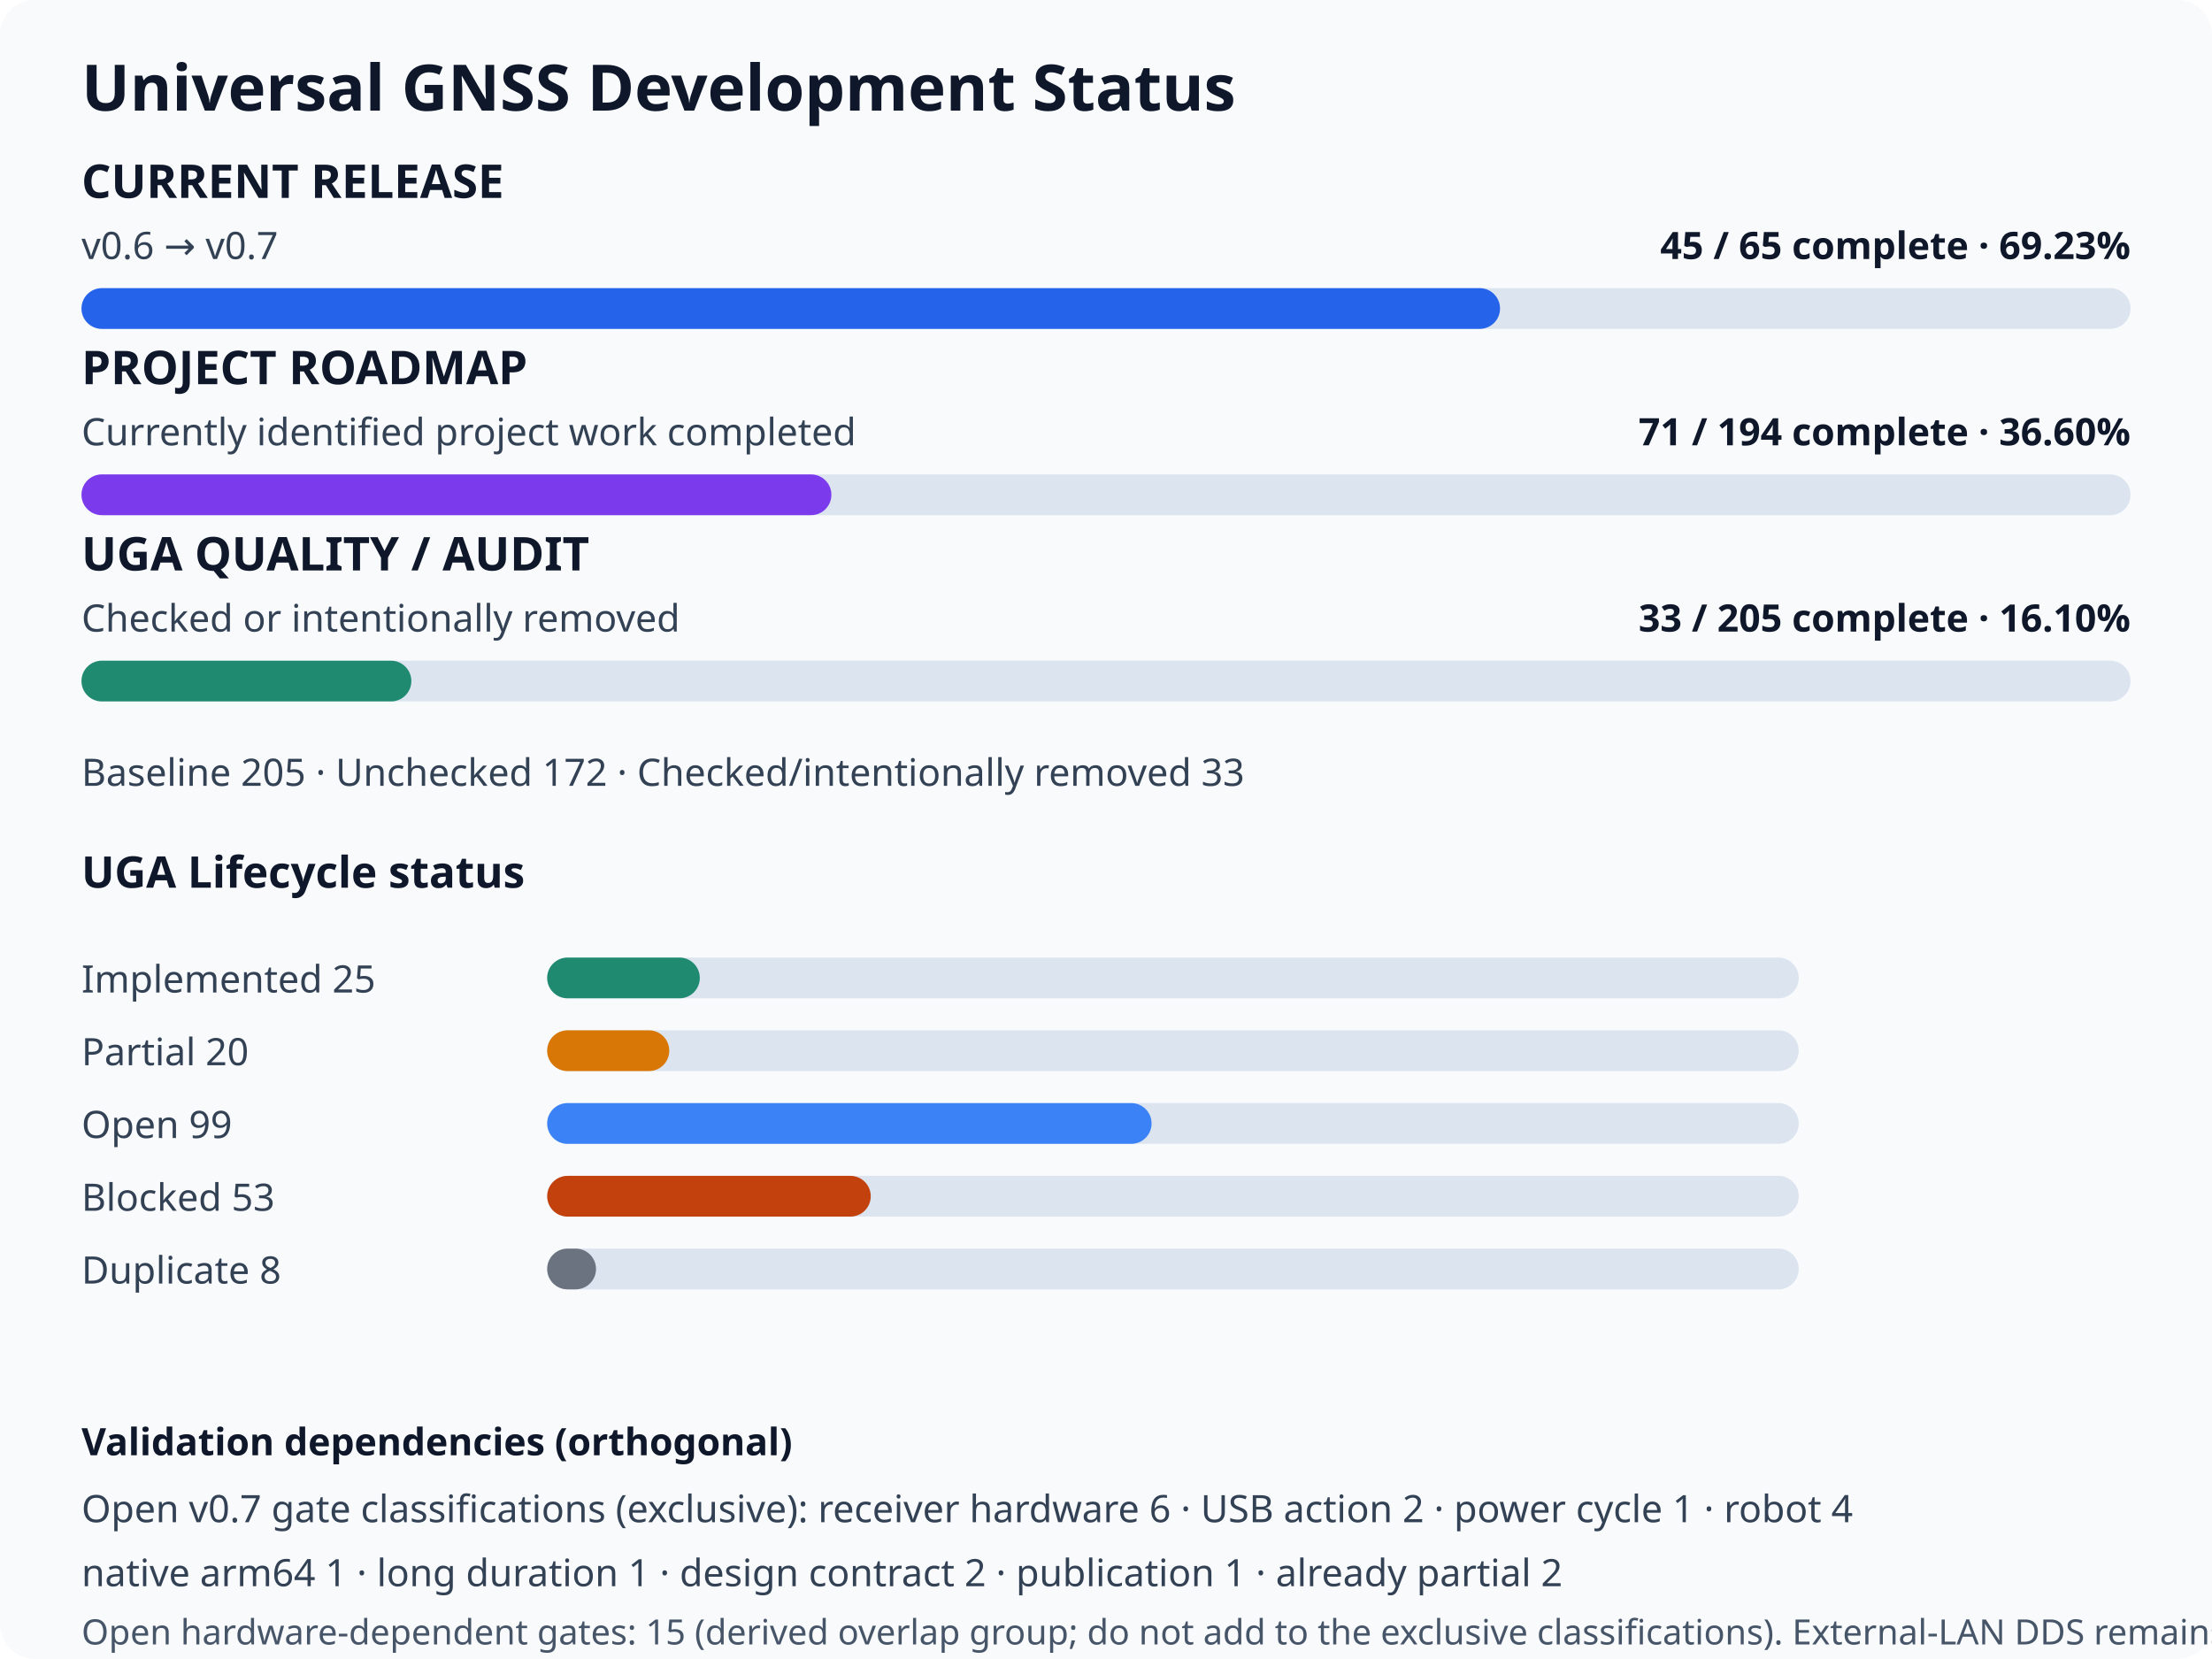
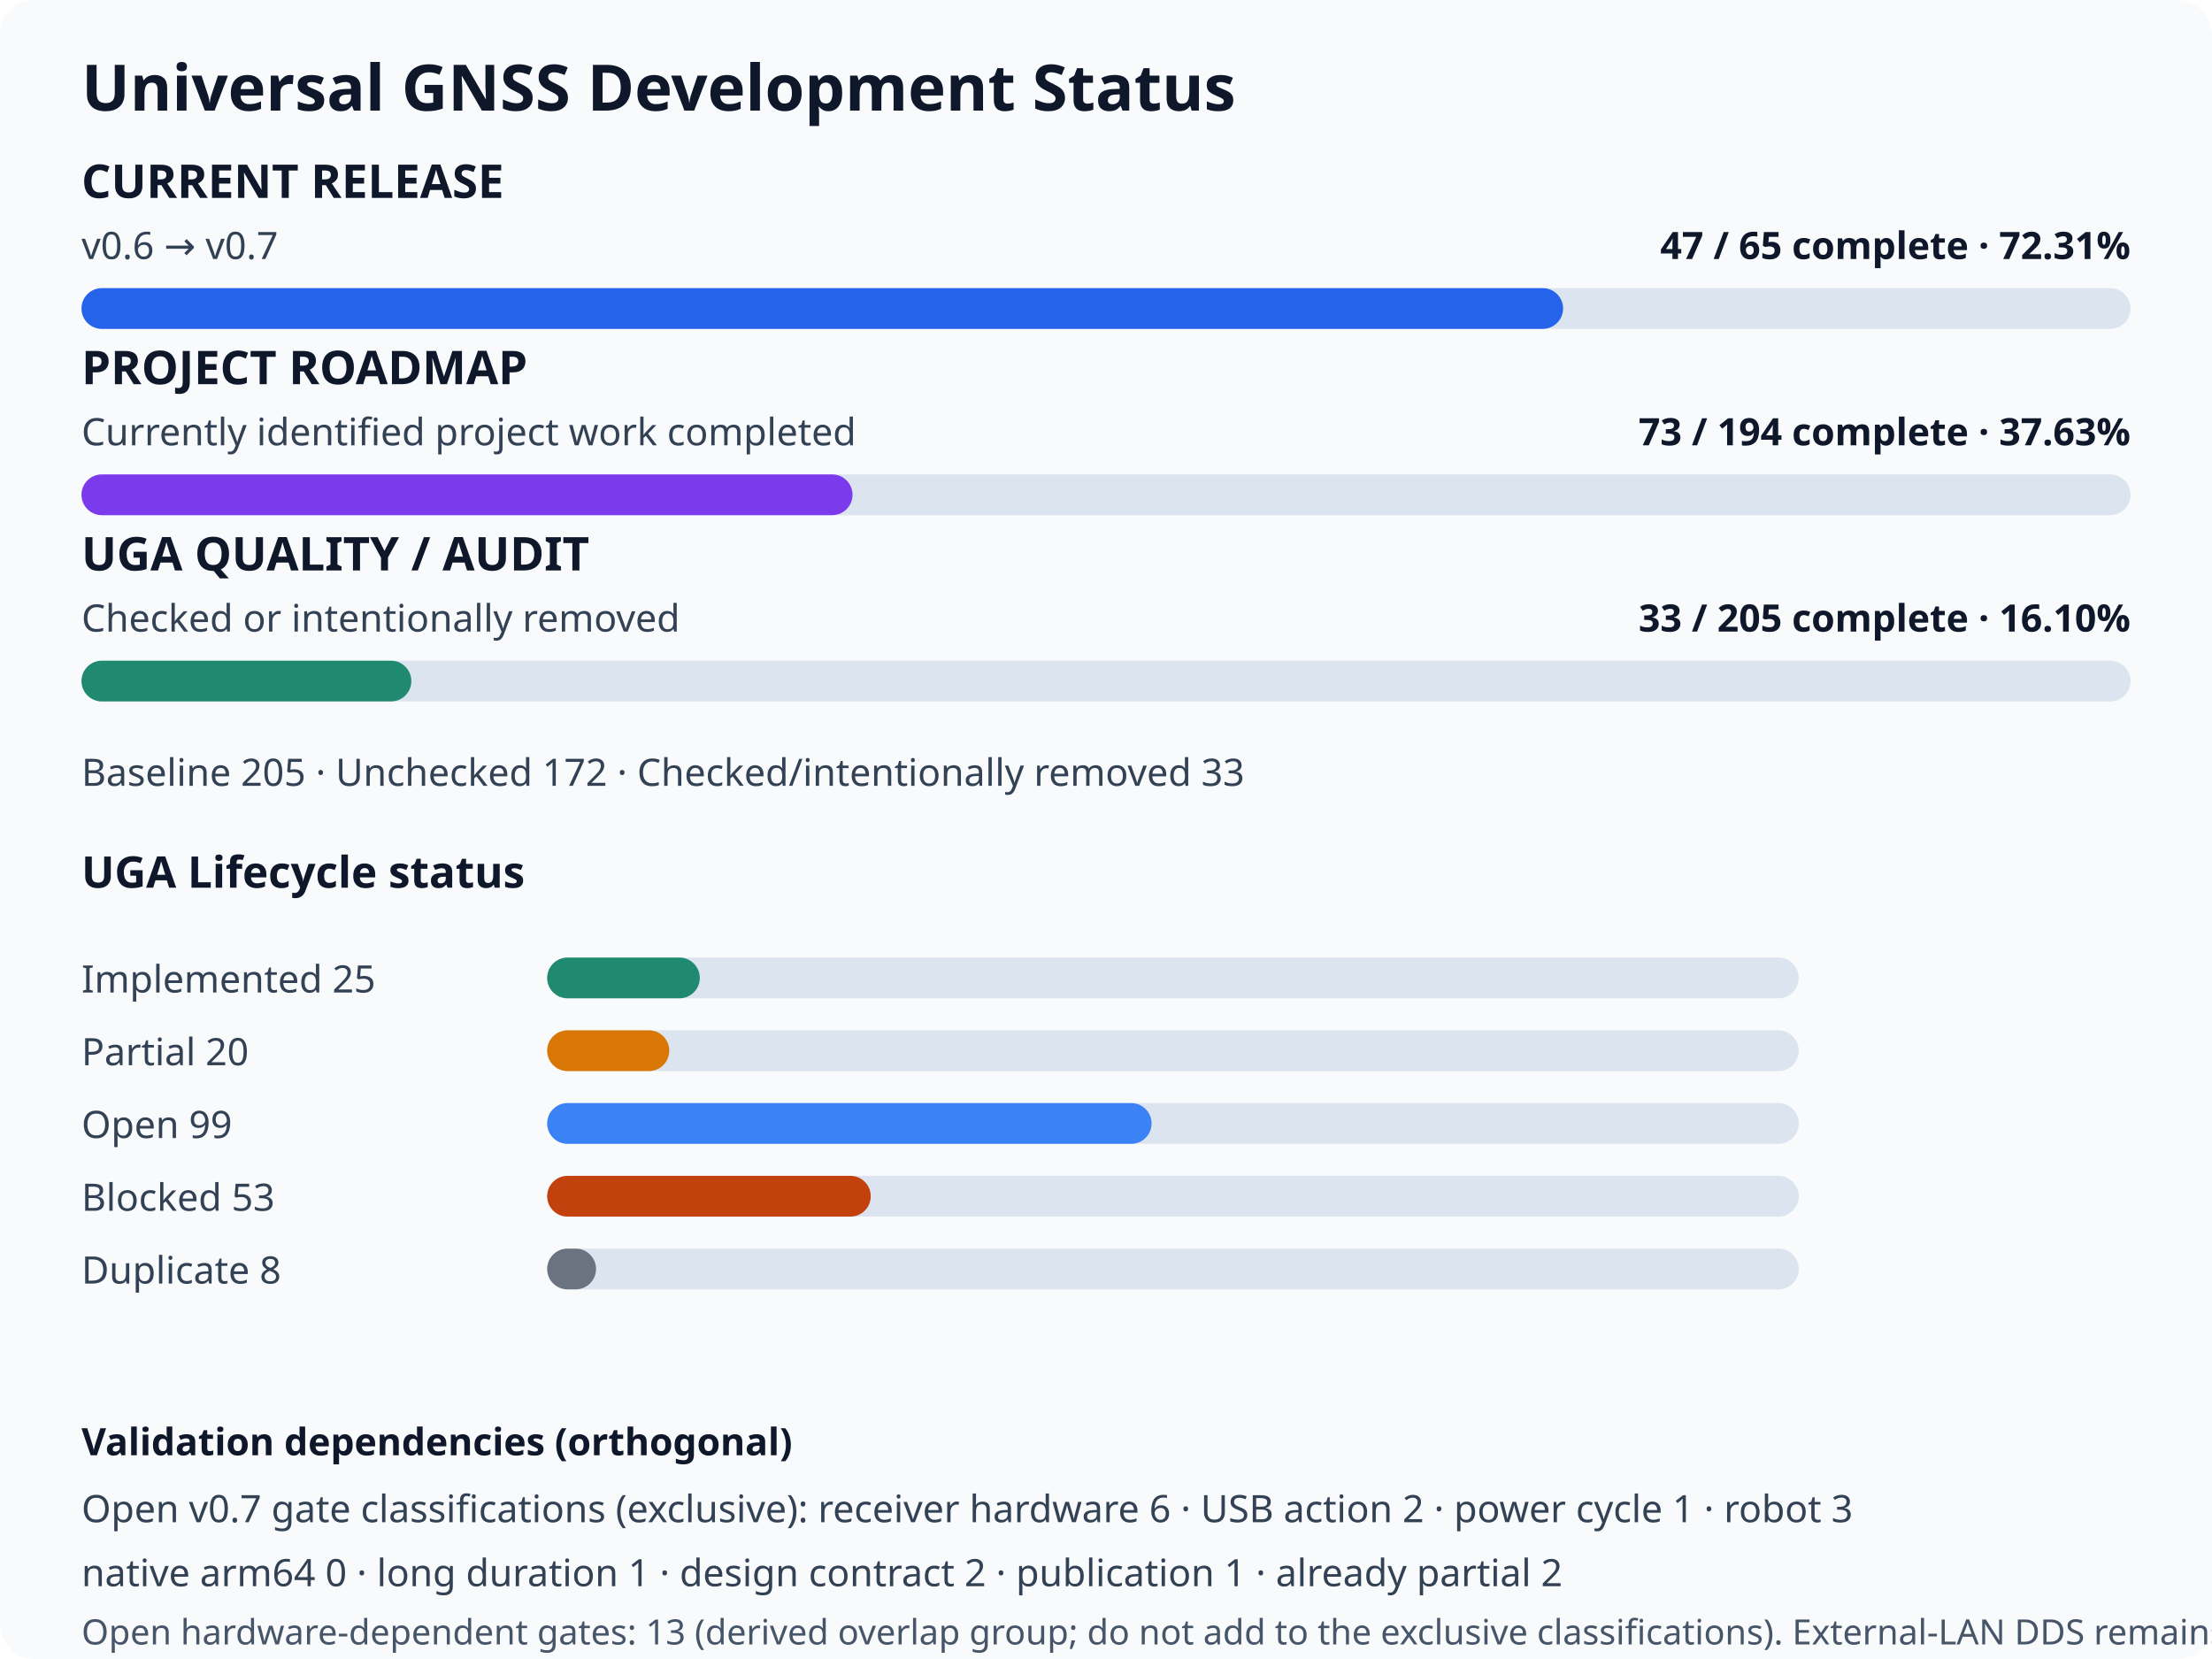
<svg xmlns="http://www.w3.org/2000/svg" viewBox="0 0 760 570" role="img" aria-labelledby="title desc">
  <rect width="760" height="570" fill="#f8fafc" rx="12" />
  <text x="28" y="38" font-family="sans-serif" font-size="22" font-weight="700" fill="#0f172a">Universal GNSS Development Status</text>
  <text x="28" y="68" font-family="sans-serif" font-size="16" font-weight="700" fill="#0f172a">CURRENT RELEASE</text>
  <text x="28" y="89" font-family="sans-serif" font-size="13" fill="#334155">v0.6 → v0.7</text>
-   <text x="732" y="89" text-anchor="end" font-family="sans-serif" font-size="13" font-weight="700" fill="#0f172a">45 / 65 complete · 69.23%</text>
+   <text x="732" y="89" text-anchor="end" font-family="sans-serif" font-size="13" font-weight="700" fill="#0f172a">47 / 65 complete · 72.31%</text>
  <rect x="28" y="99" width="704" height="14" rx="7" fill="#dbe4ef" />
-   <rect x="28" y="99" width="487.38" height="14" rx="7" fill="#2563eb" />
+   <rect x="28" y="99" width="509.05" height="14" rx="7" fill="#2563eb" />
  <text x="28" y="132" font-family="sans-serif" font-size="16" font-weight="700" fill="#0f172a">PROJECT ROADMAP</text>
  <text x="28" y="153" font-family="sans-serif" font-size="13" fill="#334155">Currently identified project work completed</text>
-   <text x="732" y="153" text-anchor="end" font-family="sans-serif" font-size="13" font-weight="700" fill="#0f172a">71 / 194 complete · 36.60%</text>
+   <text x="732" y="153" text-anchor="end" font-family="sans-serif" font-size="13" font-weight="700" fill="#0f172a">73 / 194 complete · 37.63%</text>
  <rect x="28" y="163" width="704" height="14" rx="7" fill="#dbe4ef" />
-   <rect x="28" y="163" width="257.65" height="14" rx="7" fill="#7c3aed" />
+   <rect x="28" y="163" width="264.91" height="14" rx="7" fill="#7c3aed" />
  <text x="28" y="196" font-family="sans-serif" font-size="16" font-weight="700" fill="#0f172a">UGA QUALITY / AUDIT</text>
  <text x="28" y="217" font-family="sans-serif" font-size="13" fill="#334155">Checked or intentionally removed</text>
  <text x="732" y="217" text-anchor="end" font-family="sans-serif" font-size="13" font-weight="700" fill="#0f172a">33 / 205 complete · 16.10%</text>
  <rect x="28" y="227" width="704" height="14" rx="7" fill="#dbe4ef" />
  <rect x="28" y="227" width="113.33" height="14" rx="7" fill="#1f8a70" />
  <text x="28" y="270" font-family="sans-serif" font-size="13" fill="#334155">Baseline 205 · Unchecked 172 · Checked/intentionally removed 33</text>
  <text x="28" y="305" font-family="sans-serif" font-size="15" font-weight="700" fill="#0f172a">UGA Lifecycle status</text>
  <text x="28" y="341" font-family="sans-serif" font-size="13" fill="#334155">Implemented 25</text>
  <rect x="188" y="329" width="430" height="14" rx="7" fill="#dbe4ef" />
  <rect x="188" y="329" width="52.44" height="14" rx="7" fill="#1f8a70" />
  <text x="28" y="366" font-family="sans-serif" font-size="13" fill="#334155">Partial 20</text>
  <rect x="188" y="354" width="430" height="14" rx="7" fill="#dbe4ef" />
  <rect x="188" y="354" width="41.95" height="14" rx="7" fill="#d97706" />
  <text x="28" y="391" font-family="sans-serif" font-size="13" fill="#334155">Open 99</text>
  <rect x="188" y="379" width="430" height="14" rx="7" fill="#dbe4ef" />
  <rect x="188" y="379" width="207.66" height="14" rx="7" fill="#3b82f6" />
  <text x="28" y="416" font-family="sans-serif" font-size="13" fill="#334155">Blocked 53</text>
  <rect x="188" y="404" width="430" height="14" rx="7" fill="#dbe4ef" />
  <rect x="188" y="404" width="111.17" height="14" rx="7" fill="#c2410c" />
  <text x="28" y="441" font-family="sans-serif" font-size="13" fill="#334155">Duplicate 8</text>
  <rect x="188" y="429" width="430" height="14" rx="7" fill="#dbe4ef" />
  <rect x="188" y="429" width="16.78" height="14" rx="7" fill="#6b7280" />
  <text x="28" y="500" font-family="sans-serif" font-size="13" font-weight="700" fill="#0f172a">Validation dependencies (orthogonal)</text>
-   <text x="28" y="523" font-family="sans-serif" font-size="13" fill="#334155">Open v0.7 gate classifications (exclusive): receiver hardware 6 · USB action 2 · power cycle 1 · robot 4</text>
-   <text x="28" y="545" font-family="sans-serif" font-size="13" fill="#334155">native arm64 1 · long duration 1 · design contract 2 · publication 1 · already partial 2</text>
-   <text x="28" y="565" font-family="sans-serif" font-size="12" fill="#475569">Open hardware-dependent gates: 15 (derived overlap group; do not add to the exclusive classifications). External-LAN DDS remains a separate blocked acceptance matrix outside the 65-item checklist.</text>
+   <text x="28" y="523" font-family="sans-serif" font-size="13" fill="#334155">Open v0.7 gate classifications (exclusive): receiver hardware 6 · USB action 2 · power cycle 1 · robot 3</text>
+   <text x="28" y="545" font-family="sans-serif" font-size="13" fill="#334155">native arm64 0 · long duration 1 · design contract 2 · publication 1 · already partial 2</text>
+   <text x="28" y="565" font-family="sans-serif" font-size="12" fill="#475569">Open hardware-dependent gates: 13 (derived overlap group; do not add to the exclusive classifications). External-LAN DDS remains a separate pending acceptance matrix outside the 65-item checklist.</text>
</svg>
